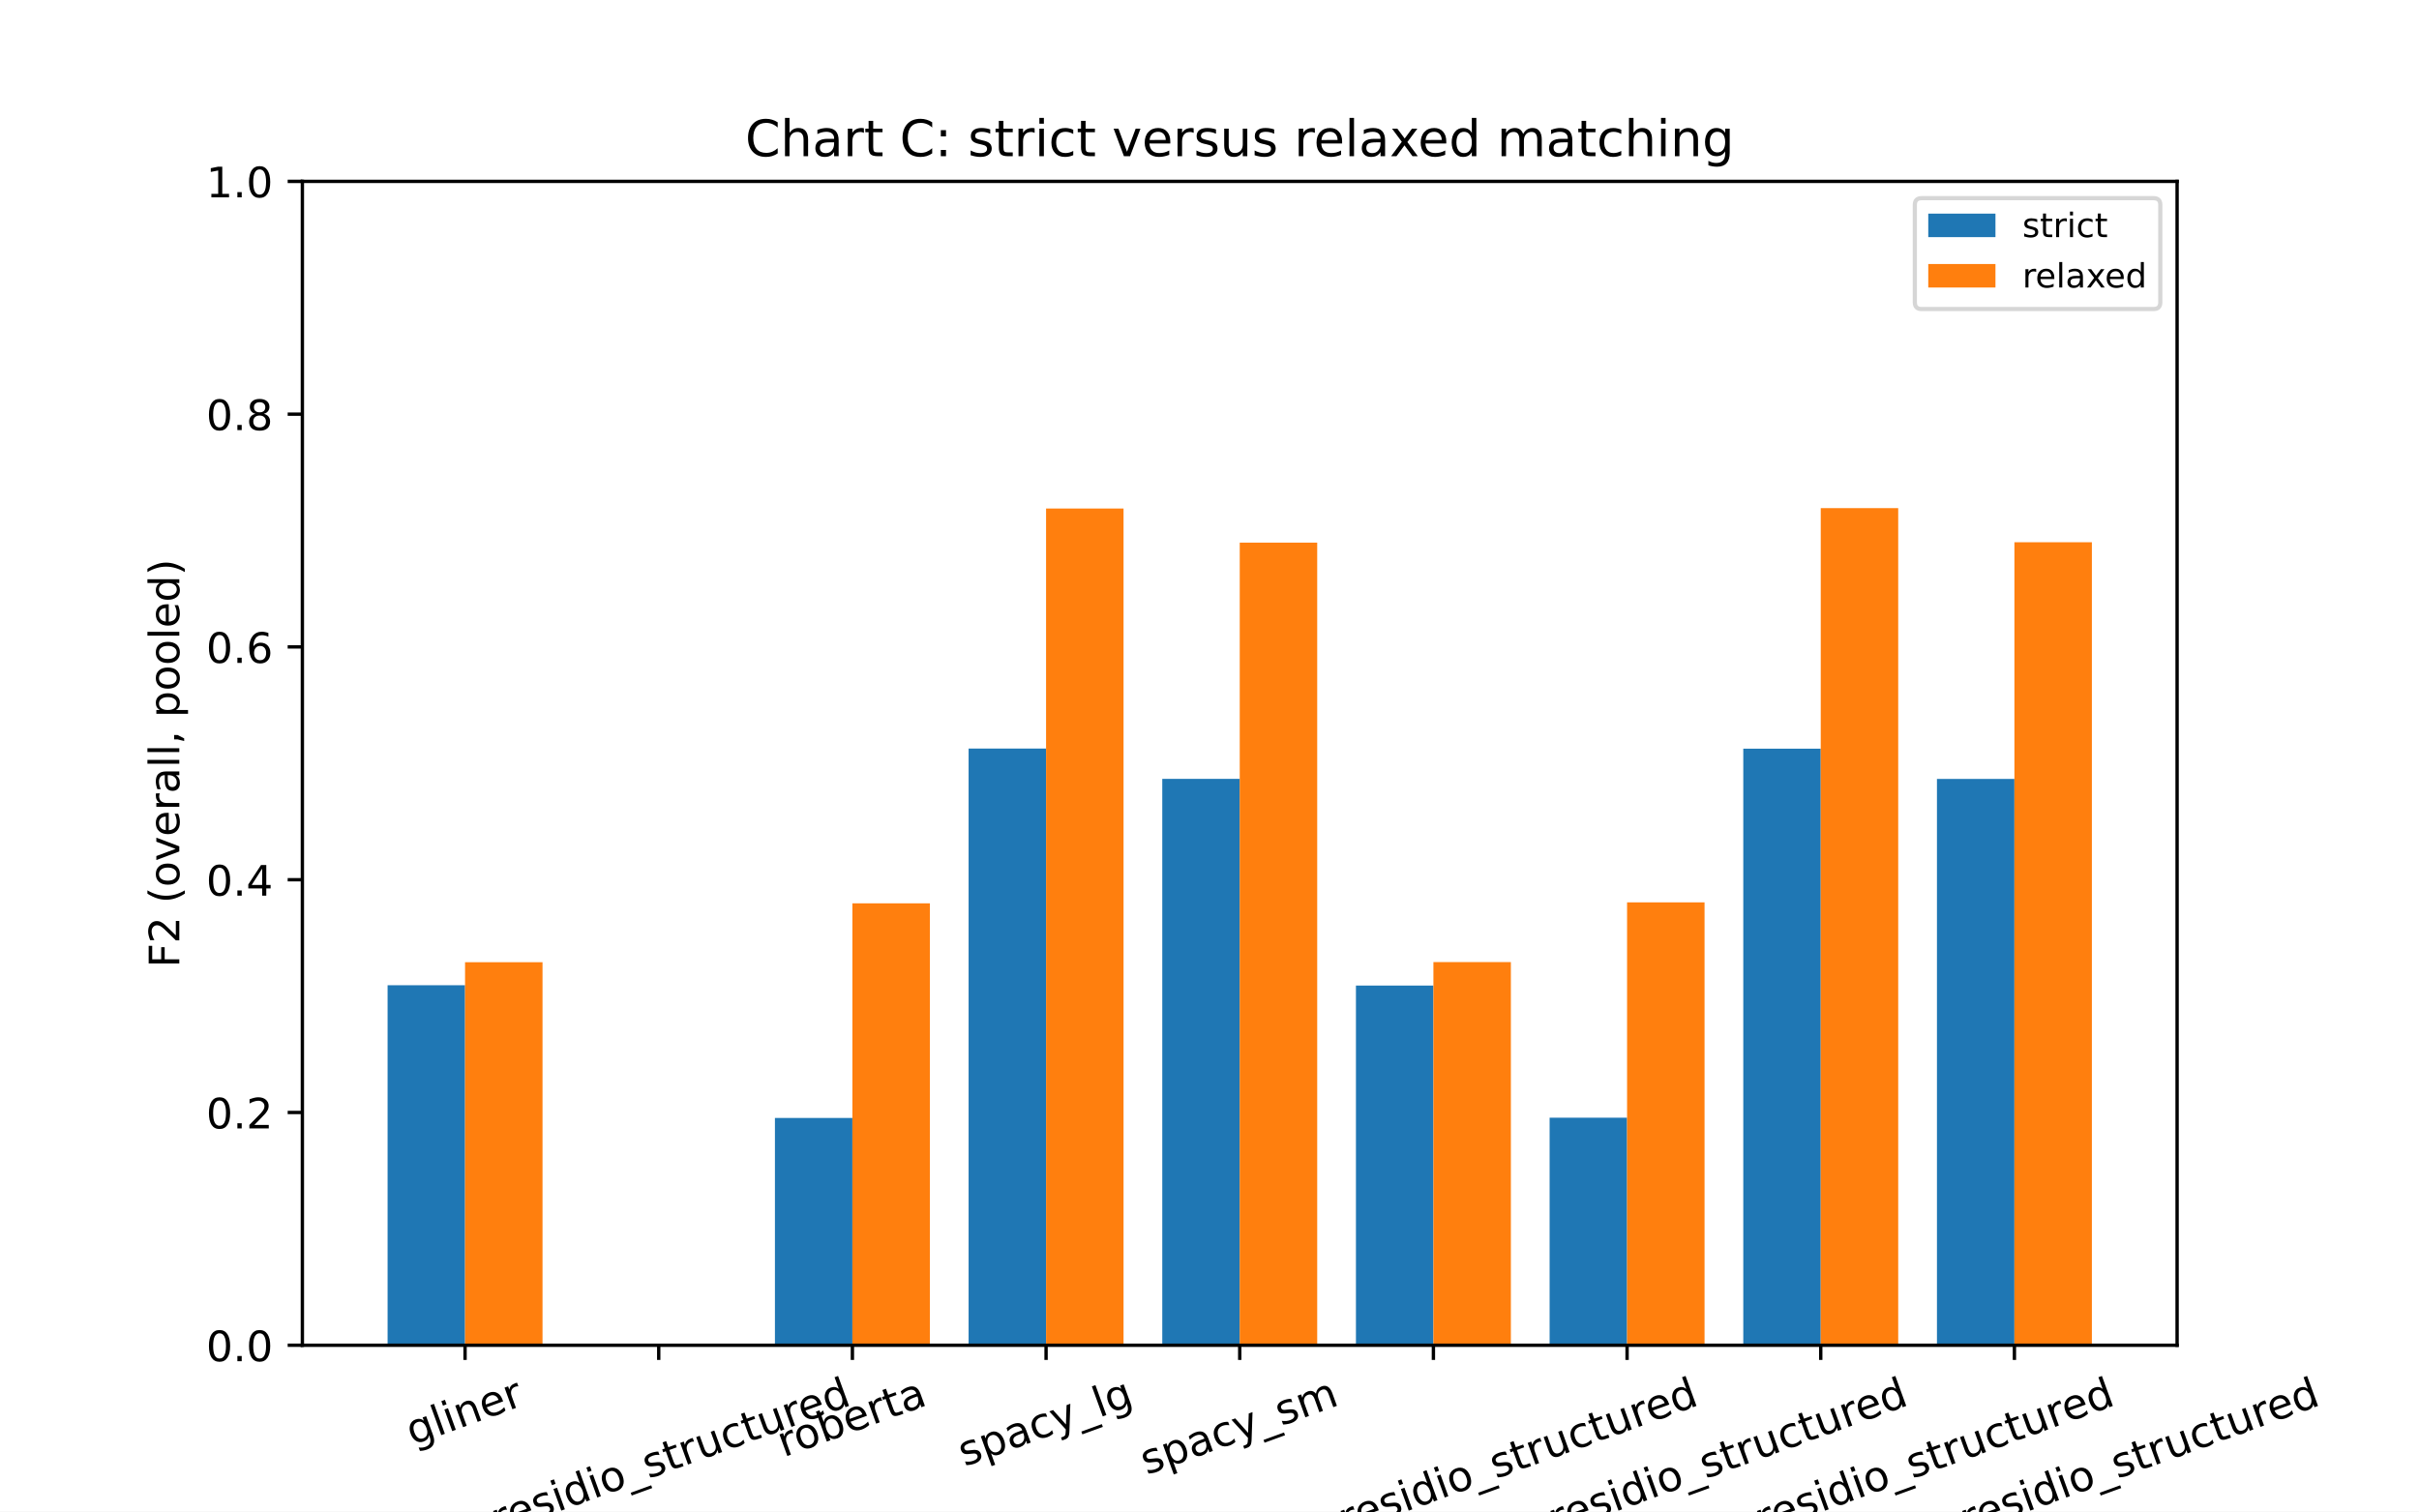
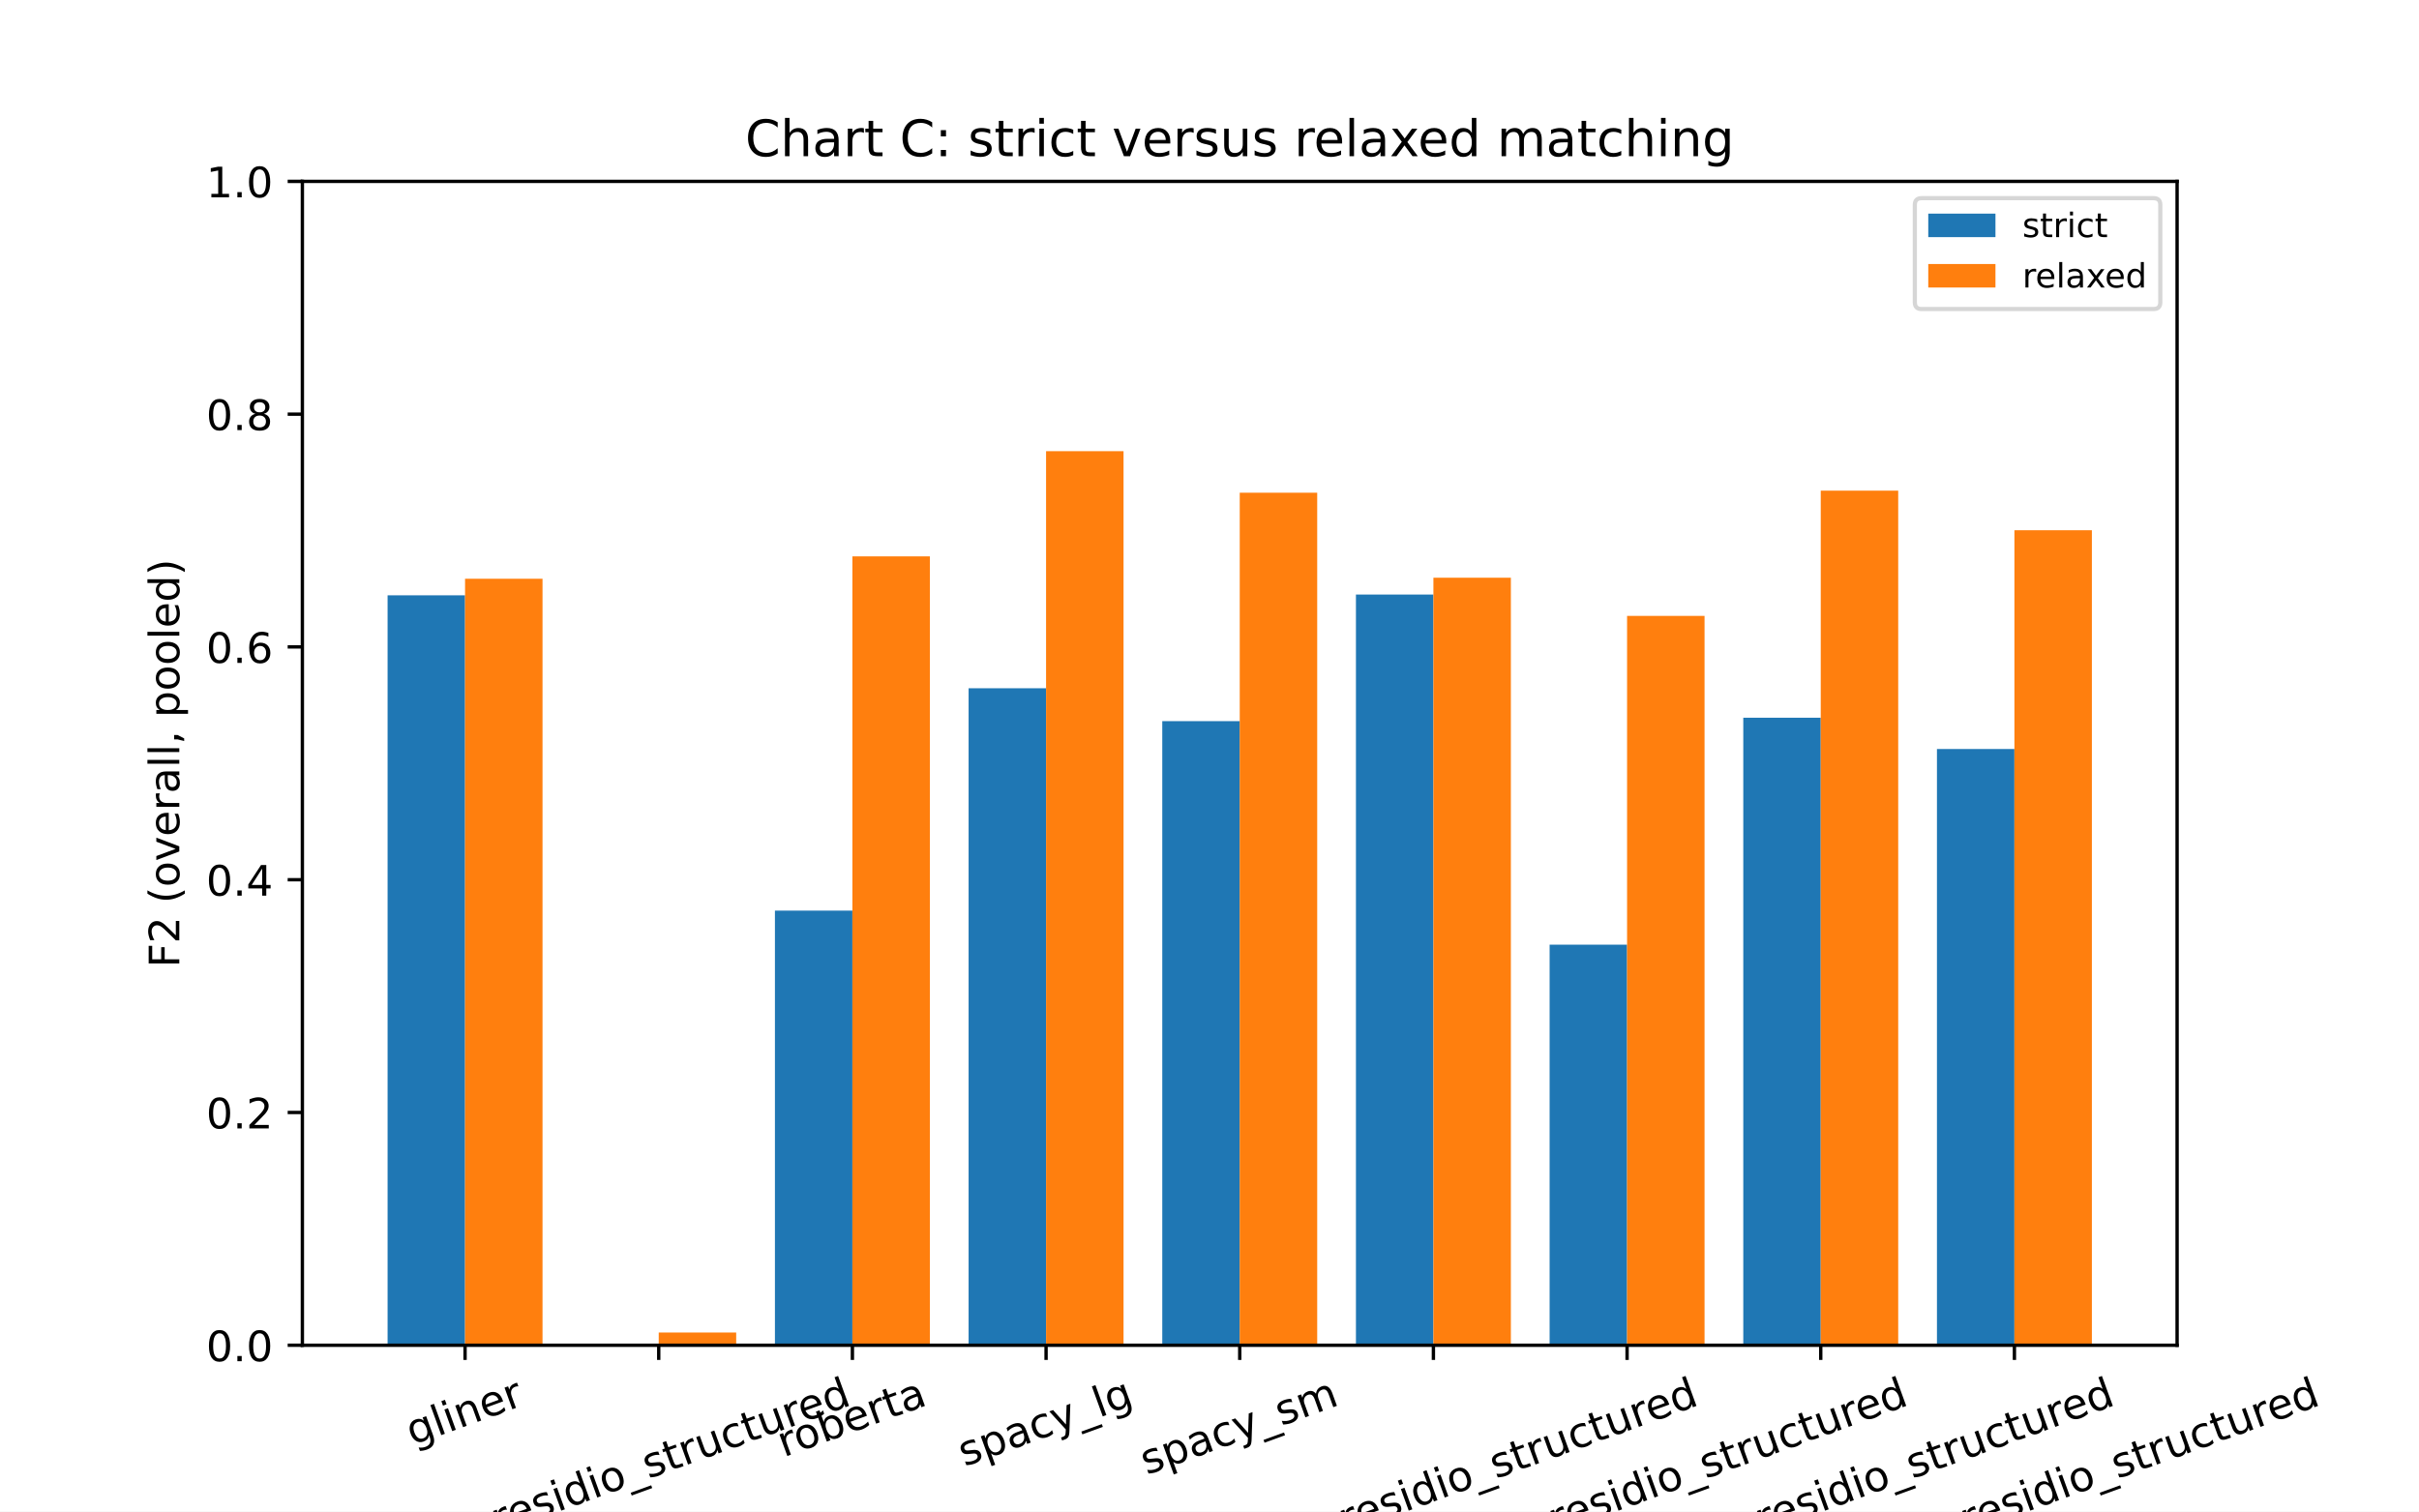
<svg xmlns="http://www.w3.org/2000/svg" xmlns:xlink="http://www.w3.org/1999/xlink" width="576pt" height="360pt" viewBox="0 0 576 360" version="1.1">
  <defs>
    <style type="text/css">*{stroke-linejoin: round; stroke-linecap: butt}</style>
  </defs>
  <g id="figure_1">
    <g id="patch_1">
      <path d="M 0 360  L 576 360  L 576 0  L 0 0  z " style="fill: #ffffff" />
    </g>
    <g id="axes_1">
      <g id="patch_2">
        <path d="M 72 320.4  L 518.4 320.4  L 518.4 43.2  L 72 43.2  z " style="fill: #ffffff" />
      </g>
      <g id="bar-gliner-strict">
-         <path d="M 92.291 320.4  L 110.737 320.4  L 110.737 234.656  L 92.291 234.656  z " clip-path="url(#p47ff64e9ef)" style="fill: #1f77b4" />
+         <path d="M 92.291 320.4  L 110.737 320.4  L 110.737 141.788  L 92.291 141.788  z " clip-path="url(#p47ff64e9ef)" style="fill: #1f77b4" />
      </g>
      <g id="bar-presidio_structured-strict">
        <path d="M 138.407 320.4  L 156.853 320.4  L 156.853 320.4  L 138.407 320.4  z " clip-path="url(#p47ff64e9ef)" style="fill: #1f77b4" />
      </g>
      <g id="bar-roberta-strict">
-         <path d="M 184.522 320.4  L 202.969 320.4  L 202.969 266.263  L 184.522 266.263  z " clip-path="url(#p47ff64e9ef)" style="fill: #1f77b4" />
+         <path d="M 184.522 320.4  L 202.969 320.4  L 202.969 216.883  L 184.522 216.883  z " clip-path="url(#p47ff64e9ef)" style="fill: #1f77b4" />
      </g>
      <g id="bar-spacy_lg-strict">
-         <path d="M 230.638 320.4  L 249.084 320.4  L 249.084 178.286  L 230.638 178.286  z " clip-path="url(#p47ff64e9ef)" style="fill: #1f77b4" />
+         <path d="M 230.638 320.4  L 249.084 320.4  L 249.084 163.926  L 230.638 163.926  z " clip-path="url(#p47ff64e9ef)" style="fill: #1f77b4" />
      </g>
      <g id="bar-spacy_sm-strict">
-         <path d="M 276.754 320.4  L 295.2 320.4  L 295.2 185.504  L 276.754 185.504  z " clip-path="url(#p47ff64e9ef)" style="fill: #1f77b4" />
+         <path d="M 276.754 320.4  L 295.2 320.4  L 295.2 171.759  L 276.754 171.759  z " clip-path="url(#p47ff64e9ef)" style="fill: #1f77b4" />
      </g>
      <g id="bar-gliner+presidio_structured-strict">
-         <path d="M 322.869 320.4  L 341.316 320.4  L 341.316 234.733  L 322.869 234.733  z " clip-path="url(#p47ff64e9ef)" style="fill: #1f77b4" />
+         <path d="M 322.869 320.4  L 341.316 320.4  L 341.316 141.597  L 322.869 141.597  z " clip-path="url(#p47ff64e9ef)" style="fill: #1f77b4" />
      </g>
      <g id="bar-roberta+presidio_structured-strict">
-         <path d="M 368.985 320.4  L 387.431 320.4  L 387.431 266.211  L 368.985 266.211  z " clip-path="url(#p47ff64e9ef)" style="fill: #1f77b4" />
+         <path d="M 368.985 320.4  L 387.431 320.4  L 387.431 224.993  L 368.985 224.993  z " clip-path="url(#p47ff64e9ef)" style="fill: #1f77b4" />
      </g>
      <g id="bar-spacy_lg+presidio_structured-strict">
-         <path d="M 415.101 320.4  L 433.547 320.4  L 433.547 178.312  L 415.101 178.312  z " clip-path="url(#p47ff64e9ef)" style="fill: #1f77b4" />
+         <path d="M 415.101 320.4  L 433.547 320.4  L 433.547 170.934  L 415.101 170.934  z " clip-path="url(#p47ff64e9ef)" style="fill: #1f77b4" />
      </g>
      <g id="bar-spacy_sm+presidio_structured-strict">
-         <path d="M 461.217 320.4  L 479.663 320.4  L 479.663 185.525  L 461.217 185.525  z " clip-path="url(#p47ff64e9ef)" style="fill: #1f77b4" />
+         <path d="M 461.217 320.4  L 479.663 320.4  L 479.663 178.398  L 461.217 178.398  z " clip-path="url(#p47ff64e9ef)" style="fill: #1f77b4" />
      </g>
      <g id="bar-gliner-relaxed">
-         <path d="M 110.737 320.4  L 129.183 320.4  L 129.183 229.176  L 110.737 229.176  z " clip-path="url(#p47ff64e9ef)" style="fill: #ff7f0e" />
+         <path d="M 110.737 320.4  L 129.183 320.4  L 129.183 137.838  L 110.737 137.838  z " clip-path="url(#p47ff64e9ef)" style="fill: #ff7f0e" />
      </g>
      <g id="bar-presidio_structured-relaxed">
-         <path d="M 156.853 320.4  L 175.299 320.4  L 175.299 320.232  L 156.853 320.232  z " clip-path="url(#p47ff64e9ef)" style="fill: #ff7f0e" />
+         <path d="M 156.853 320.4  L 175.299 320.4  L 175.299 317.361  L 156.853 317.361  z " clip-path="url(#p47ff64e9ef)" style="fill: #ff7f0e" />
      </g>
      <g id="bar-roberta-relaxed">
-         <path d="M 202.969 320.4  L 221.415 320.4  L 221.415 215.154  L 202.969 215.154  z " clip-path="url(#p47ff64e9ef)" style="fill: #ff7f0e" />
+         <path d="M 202.969 320.4  L 221.415 320.4  L 221.415 132.509  L 202.969 132.509  z " clip-path="url(#p47ff64e9ef)" style="fill: #ff7f0e" />
      </g>
      <g id="bar-spacy_lg-relaxed">
-         <path d="M 249.084 320.4  L 267.531 320.4  L 267.531 121.107  L 249.084 121.107  z " clip-path="url(#p47ff64e9ef)" style="fill: #ff7f0e" />
+         <path d="M 249.084 320.4  L 267.531 320.4  L 267.531 107.455  L 249.084 107.455  z " clip-path="url(#p47ff64e9ef)" style="fill: #ff7f0e" />
      </g>
      <g id="bar-spacy_sm-relaxed">
-         <path d="M 295.2 320.4  L 313.646 320.4  L 313.646 129.244  L 295.2 129.244  z " clip-path="url(#p47ff64e9ef)" style="fill: #ff7f0e" />
+         <path d="M 295.2 320.4  L 313.646 320.4  L 313.646 117.354  L 295.2 117.354  z " clip-path="url(#p47ff64e9ef)" style="fill: #ff7f0e" />
      </g>
      <g id="bar-gliner+presidio_structured-relaxed">
-         <path d="M 341.316 320.4  L 359.762 320.4  L 359.762 229.148  L 341.316 229.148  z " clip-path="url(#p47ff64e9ef)" style="fill: #ff7f0e" />
+         <path d="M 341.316 320.4  L 359.762 320.4  L 359.762 137.592  L 341.316 137.592  z " clip-path="url(#p47ff64e9ef)" style="fill: #ff7f0e" />
      </g>
      <g id="bar-roberta+presidio_structured-relaxed">
-         <path d="M 387.431 320.4  L 405.878 320.4  L 405.878 214.921  L 387.431 214.921  z " clip-path="url(#p47ff64e9ef)" style="fill: #ff7f0e" />
+         <path d="M 387.431 320.4  L 405.878 320.4  L 405.878 146.689  L 387.431 146.689  z " clip-path="url(#p47ff64e9ef)" style="fill: #ff7f0e" />
      </g>
      <g id="bar-spacy_lg+presidio_structured-relaxed">
-         <path d="M 433.547 320.4  L 451.993 320.4  L 451.993 121.015  L 433.547 121.015  z " clip-path="url(#p47ff64e9ef)" style="fill: #ff7f0e" />
+         <path d="M 433.547 320.4  L 451.993 320.4  L 451.993 116.856  L 433.547 116.856  z " clip-path="url(#p47ff64e9ef)" style="fill: #ff7f0e" />
      </g>
      <g id="bar-spacy_sm+presidio_structured-relaxed">
-         <path d="M 479.663 320.4  L 498.109 320.4  L 498.109 129.145  L 479.663 129.145  z " clip-path="url(#p47ff64e9ef)" style="fill: #ff7f0e" />
+         <path d="M 479.663 320.4  L 498.109 320.4  L 498.109 126.287  L 479.663 126.287  z " clip-path="url(#p47ff64e9ef)" style="fill: #ff7f0e" />
      </g>
      <g id="matplotlib.axis_1">
        <g id="xtick_1">
          <g id="line2d_1">
            <defs>
              <path id="m53a0397a2e" d="M 0 0  L 0 3.5  " style="stroke: #000000; stroke-width: 0.8" />
            </defs>
            <g>
              <use xlink:href="#m53a0397a2e" x="110.737" y="320.4" style="stroke: #000000; stroke-width: 0.8" />
            </g>
          </g>
          <g id="text_1">
            <text style="font-size: 10px; font-family: 'DejaVu Sans'" transform="translate(98.23222 344.2899) rotate(-20)">gliner</text>
          </g>
        </g>
        <g id="xtick_2">
          <g id="line2d_2">
            <g>
              <use xlink:href="#m53a0397a2e" x="156.853" y="320.4" style="stroke: #000000; stroke-width: 0.8" />
            </g>
          </g>
          <g id="text_2">
            <text style="font-size: 10px; font-family: 'DejaVu Sans'" transform="translate(112.4711 367.4944) rotate(-20)">presidio_structured</text>
          </g>
        </g>
        <g id="xtick_3">
          <g id="line2d_3">
            <g>
              <use xlink:href="#m53a0397a2e" x="202.969" y="320.4" style="stroke: #000000; stroke-width: 0.8" />
            </g>
          </g>
          <g id="text_3">
            <text style="font-size: 10px; font-family: 'DejaVu Sans'" transform="translate(186.6278 347.0822) rotate(-20)">roberta</text>
          </g>
        </g>
        <g id="xtick_4">
          <g id="line2d_4">
            <g>
              <use xlink:href="#m53a0397a2e" x="249.084" y="320.4" style="stroke: #000000; stroke-width: 0.8" />
            </g>
          </g>
          <g id="text_4">
            <text style="font-size: 10px; font-family: 'DejaVu Sans'" transform="translate(229.6616 349.3256) rotate(-20)">spacy_lg</text>
          </g>
        </g>
        <g id="xtick_5">
          <g id="line2d_5">
            <g>
              <use xlink:href="#m53a0397a2e" x="295.2" y="320.4" style="stroke: #000000; stroke-width: 0.8" />
            </g>
          </g>
          <g id="text_5">
            <text style="font-size: 10px; font-family: 'DejaVu Sans'" transform="translate(273.041 351.3166) rotate(-20)">spacy_sm</text>
          </g>
        </g>
        <g id="xtick_6">
          <g id="line2d_6">
            <g>
              <use xlink:href="#m53a0397a2e" x="341.316" y="320.4" style="stroke: #000000; stroke-width: 0.8" />
            </g>
          </g>
          <g id="text_6">
            <text style="font-size: 10px; font-family: 'DejaVu Sans'" transform="translate(279.6031 380.1101) rotate(-20)">gliner+presidio_structured</text>
          </g>
        </g>
        <g id="xtick_7">
          <g id="line2d_7">
            <g>
              <use xlink:href="#m53a0397a2e" x="387.431" y="320.4" style="stroke: #000000; stroke-width: 0.8" />
            </g>
          </g>
          <g id="text_7">
            <text style="font-size: 10px; font-family: 'DejaVu Sans'" transform="translate(321.883 382.9024) rotate(-20)">roberta+presidio_structured</text>
          </g>
        </g>
        <g id="xtick_8">
          <g id="line2d_8">
            <g>
              <use xlink:href="#m53a0397a2e" x="433.547" y="320.4" style="stroke: #000000; stroke-width: 0.8" />
            </g>
          </g>
          <g id="text_8">
            <text style="font-size: 10px; font-family: 'DejaVu Sans'" transform="translate(364.9168 385.1458) rotate(-20)">spacy_lg+presidio_structured</text>
          </g>
        </g>
        <g id="xtick_9">
          <g id="line2d_9">
            <g>
              <use xlink:href="#m53a0397a2e" x="479.663" y="320.4" style="stroke: #000000; stroke-width: 0.8" />
            </g>
          </g>
          <g id="text_9">
            <text style="font-size: 10px; font-family: 'DejaVu Sans'" transform="translate(408.2964 387.1375) rotate(-20)">spacy_sm+presidio_structured</text>
          </g>
        </g>
      </g>
      <g id="matplotlib.axis_2">
        <g id="ytick_1">
          <g id="line2d_10">
            <defs>
              <path id="mb0516f7a3d" d="M 0 0  L -3.5 0  " style="stroke: #000000; stroke-width: 0.8" />
            </defs>
            <g>
              <use xlink:href="#mb0516f7a3d" x="72" y="320.4" style="stroke: #000000; stroke-width: 0.8" />
            </g>
          </g>
          <g id="text_10">
            <text style="font-size: 10px; font-family: 'DejaVu Sans'; text-anchor: end" x="65" y="324.199" transform="rotate(-0 65 324.1988)">0.0</text>
          </g>
        </g>
        <g id="ytick_2">
          <g id="line2d_11">
            <g>
              <use xlink:href="#mb0516f7a3d" x="72" y="264.96" style="stroke: #000000; stroke-width: 0.8" />
            </g>
          </g>
          <g id="text_11">
            <text style="font-size: 10px; font-family: 'DejaVu Sans'; text-anchor: end" x="65" y="268.759" transform="rotate(-0 65 268.7588)">0.2</text>
          </g>
        </g>
        <g id="ytick_3">
          <g id="line2d_12">
            <g>
              <use xlink:href="#mb0516f7a3d" x="72" y="209.52" style="stroke: #000000; stroke-width: 0.8" />
            </g>
          </g>
          <g id="text_12">
            <text style="font-size: 10px; font-family: 'DejaVu Sans'; text-anchor: end" x="65" y="213.319" transform="rotate(-0 65 213.3188)">0.4</text>
          </g>
        </g>
        <g id="ytick_4">
          <g id="line2d_13">
            <g>
              <use xlink:href="#mb0516f7a3d" x="72" y="154.08" style="stroke: #000000; stroke-width: 0.8" />
            </g>
          </g>
          <g id="text_13">
            <text style="font-size: 10px; font-family: 'DejaVu Sans'; text-anchor: end" x="65" y="157.879" transform="rotate(-0 65 157.8788)">0.6</text>
          </g>
        </g>
        <g id="ytick_5">
          <g id="line2d_14">
            <g>
              <use xlink:href="#mb0516f7a3d" x="72" y="98.64" style="stroke: #000000; stroke-width: 0.8" />
            </g>
          </g>
          <g id="text_14">
            <text style="font-size: 10px; font-family: 'DejaVu Sans'; text-anchor: end" x="65" y="102.439" transform="rotate(-0 65 102.4388)">0.8</text>
          </g>
        </g>
        <g id="ytick_6">
          <g id="line2d_15">
            <g>
              <use xlink:href="#mb0516f7a3d" x="72" y="43.2" style="stroke: #000000; stroke-width: 0.8" />
            </g>
          </g>
          <g id="text_15">
            <text style="font-size: 10px; font-family: 'DejaVu Sans'; text-anchor: end" x="65" y="46.999" transform="rotate(-0 65 46.99883)">1.0</text>
          </g>
        </g>
        <g id="text_16">
          <text style="font-size: 10px; font-family: 'DejaVu Sans'; text-anchor: middle" x="42.695" y="181.8" transform="rotate(-90 42.69453 181.8)">F2 (overall, pooled)</text>
        </g>
      </g>
      <g id="patch_3">
        <path d="M 72 320.4  L 72 43.2  " style="fill: none; stroke: #000000; stroke-width: 0.8; stroke-linejoin: miter; stroke-linecap: square" />
      </g>
      <g id="patch_4">
        <path d="M 518.4 320.4  L 518.4 43.2  " style="fill: none; stroke: #000000; stroke-width: 0.8; stroke-linejoin: miter; stroke-linecap: square" />
      </g>
      <g id="patch_5">
        <path d="M 72 320.4  L 518.4 320.4  " style="fill: none; stroke: #000000; stroke-width: 0.8; stroke-linejoin: miter; stroke-linecap: square" />
      </g>
      <g id="patch_6">
        <path d="M 72 43.2  L 518.4 43.2  " style="fill: none; stroke: #000000; stroke-width: 0.8; stroke-linejoin: miter; stroke-linecap: square" />
      </g>
      <g id="text_17">
        <text style="font-size: 12px; font-family: 'DejaVu Sans'; text-anchor: middle" x="295.2" y="37.2" transform="rotate(-0 295.2 37.2)">Chart C: strict versus relaxed matching</text>
      </g>
      <g id="legend_1">
        <g id="patch_7">
          <path d="M 457.55 73.601  L 512.8 73.601  Q 514.4 73.601 514.4 72.001  L 514.4 48.8  Q 514.4 47.2 512.8 47.2  L 457.55 47.2  Q 455.95 47.2 455.95 48.8  L 455.95 72.001  Q 455.95 73.601 457.55 73.601  z " style="fill: #ffffff; opacity: 0.8; stroke: #cccccc; stroke-linejoin: miter" />
        </g>
        <g id="patch_8">
          <path d="M 459.15 56.479  L 475.15 56.479  L 475.15 50.879  L 459.15 50.879  z " style="fill: #1f77b4" />
        </g>
        <g id="text_18">
          <text style="font-size: 8px; font-family: 'DejaVu Sans'; text-anchor: start" x="481.55" y="56.479" transform="rotate(-0 481.55 56.47875)">strict</text>
        </g>
        <g id="patch_9">
          <path d="M 459.15 68.479  L 475.15 68.479  L 475.15 62.879  L 459.15 62.879  z " style="fill: #ff7f0e" />
        </g>
        <g id="text_19">
          <text style="font-size: 8px; font-family: 'DejaVu Sans'; text-anchor: start" x="481.55" y="68.479" transform="rotate(-0 481.55 68.47938)">relaxed</text>
        </g>
      </g>
    </g>
  </g>
  <defs>
    <clipPath id="p47ff64e9ef">
      <rect x="72" y="43.2" width="446.4" height="277.2" />
    </clipPath>
  </defs>
</svg>
